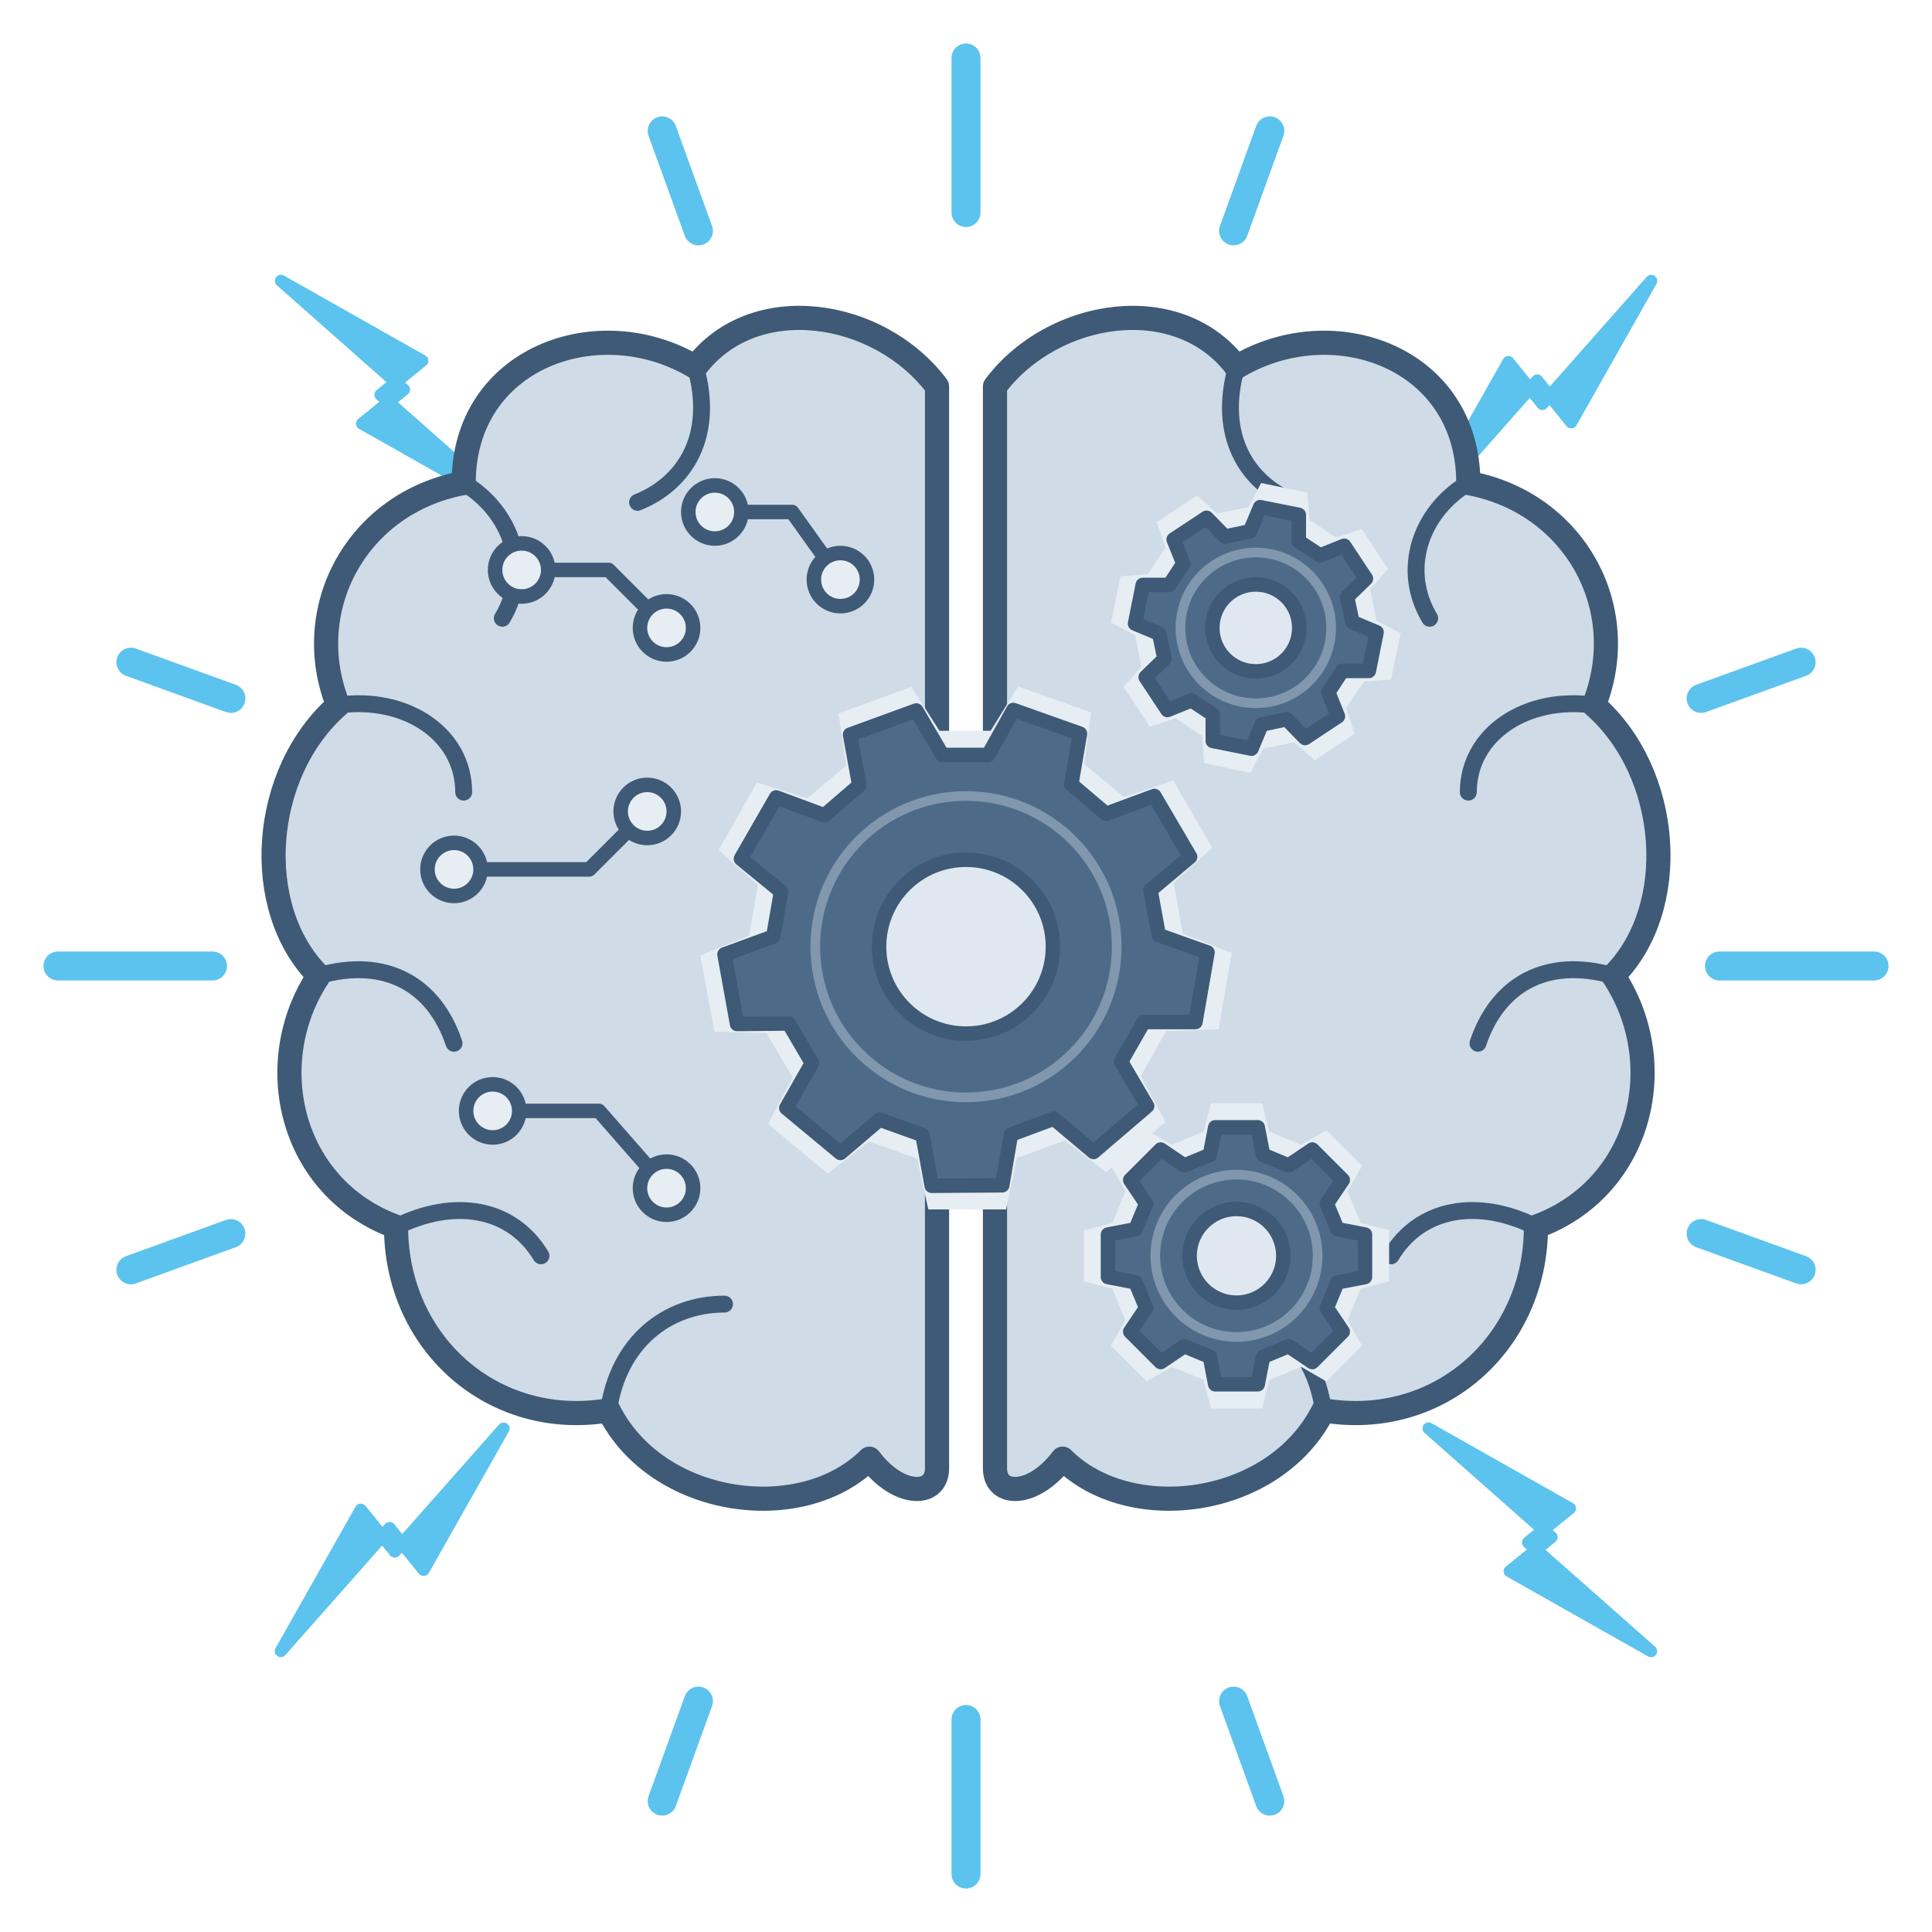
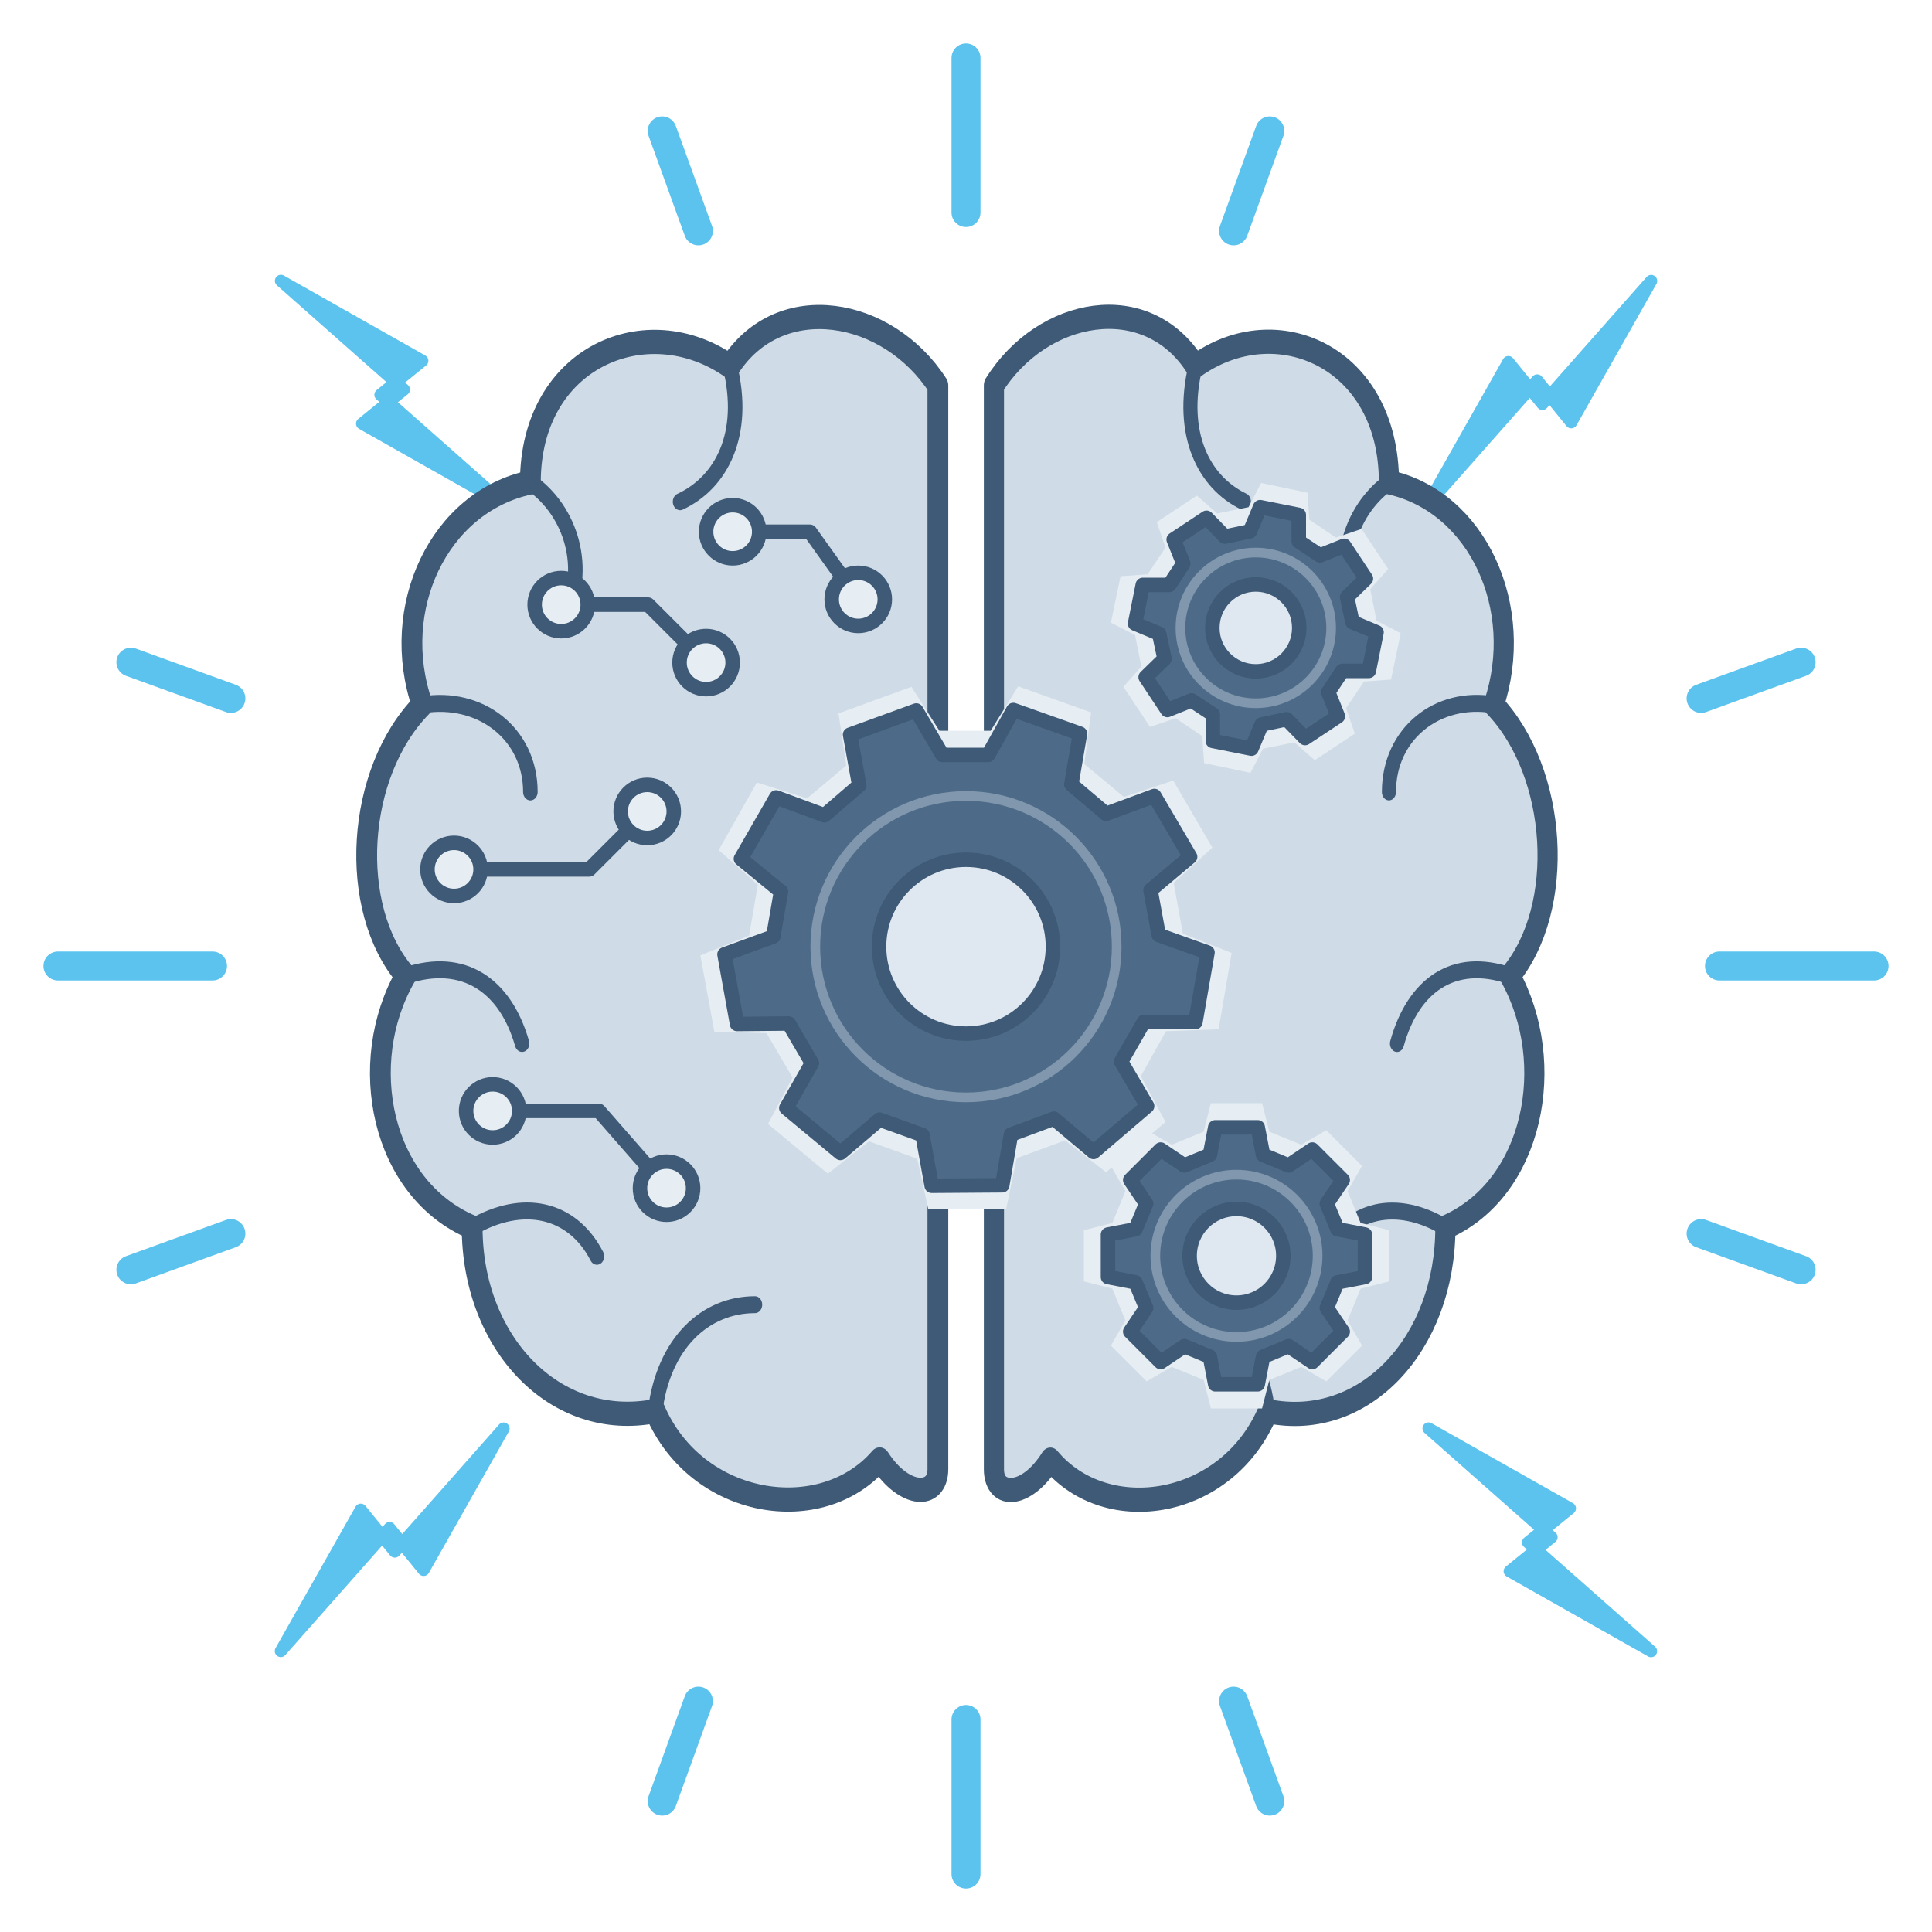
- <svg xmlns="http://www.w3.org/2000/svg" viewBox="0 0 400 400" width="400" height="400">
-   <g stroke="#5cc3ee" stroke-width="6" stroke-linecap="round">
-     <line x1="200.0" y1="44.0" x2="200.0" y2="12.0" />
-     <line x1="144.6" y1="47.8" x2="137.1" y2="27.1" />
-     <line x1="255.4" y1="47.8" x2="262.9" y2="27.1" />
-     <line x1="356.0" y1="200.0" x2="388.0" y2="200.0" />
-     <line x1="352.2" y1="144.6" x2="372.9" y2="137.1" />
-     <line x1="352.2" y1="255.4" x2="372.9" y2="262.9" />
-     <line x1="200.0" y1="356.0" x2="200.0" y2="388.0" />
-     <line x1="255.4" y1="352.2" x2="262.9" y2="372.9" />
-     <line x1="144.6" y1="352.2" x2="137.1" y2="372.9" />
-     <line x1="44.0" y1="200.0" x2="12.0" y2="200.0" />
-     <line x1="47.8" y1="255.4" x2="27.1" y2="262.9" />
-     <line x1="47.8" y1="144.6" x2="27.1" y2="137.1" />
+ <svg xmlns="http://www.w3.org/2000/svg" viewBox="0 0 400 400" width="400" height="400" version="1.1" id="svg132">
+   <defs id="defs136" />
+   <g stroke="#5cc3ee" stroke-width="6" stroke-linecap="round" id="g28">
+     <line x1="200.0" y1="44.0" x2="200.0" y2="12.0" id="line4" />
+     <line x1="144.6" y1="47.8" x2="137.1" y2="27.1" id="line6" />
+     <line x1="255.4" y1="47.8" x2="262.9" y2="27.1" id="line8" />
+     <line x1="356.0" y1="200.0" x2="388.0" y2="200.0" id="line10" />
+     <line x1="352.2" y1="144.6" x2="372.9" y2="137.1" id="line12" />
+     <line x1="352.2" y1="255.4" x2="372.9" y2="262.9" id="line14" />
+     <line x1="200.0" y1="356.0" x2="200.0" y2="388.0" id="line16" />
+     <line x1="255.4" y1="352.2" x2="262.9" y2="372.9" id="line18" />
+     <line x1="144.6" y1="352.2" x2="137.1" y2="372.9" id="line20" />
+     <line x1="44.0" y1="200.0" x2="12.0" y2="200.0" id="line22" />
+     <line x1="47.8" y1="255.4" x2="27.1" y2="262.9" id="line24" />
+     <line x1="47.8" y1="144.6" x2="27.1" y2="137.1" id="line26" />
  </g>
-   <path d="M-14,-22 L6,-4 L-2,0 L14,22 L-6,4 L2,0 Z" transform="translate(318.8,81.2) rotate(-102.5) scale(1.25)" fill="#5cc3ee" stroke="#5cc3ee" stroke-width="2" stroke-linejoin="round" />
-   <path d="M-14,-22 L6,-4 L-2,0 L14,22 L-6,4 L2,0 Z" transform="translate(318.8,318.8) rotate(-12.5) scale(1.25)" fill="#5cc3ee" stroke="#5cc3ee" stroke-width="2" stroke-linejoin="round" />
-   <path d="M-14,-22 L6,-4 L-2,0 L14,22 L-6,4 L2,0 Z" transform="translate(81.2,318.8) rotate(77.5) scale(1.25)" fill="#5cc3ee" stroke="#5cc3ee" stroke-width="2" stroke-linejoin="round" />
-   <path d="M-14,-22 L6,-4 L-2,0 L14,22 L-6,4 L2,0 Z" transform="translate(81.2,81.2) rotate(167.5) scale(1.25)" fill="#5cc3ee" stroke="#5cc3ee" stroke-width="2" stroke-linejoin="round" />
-   <g transform="translate(-2,-6)">
-     <g>
-       <path d="M196,86 C184,70 158,66 146,82 C126,70 98,80 98,106 C76,110 64,132 72,152 C56,166 54,194 68,208 C56,226 62,252 84,260 C84,284 104,302 128,298 C138,318 168,322 182,308 C188,316 196,316 196,310 Z" fill="#cfdbe6" stroke="#3e5a76" stroke-width="5" stroke-linejoin="round" />
-       <g fill="none" stroke="#3e5a76" stroke-width="3.5" stroke-linecap="round">
-         <path d="M146,82 C150,96 144,106 134,110" />
-         <path d="M98,106 C108,112 112,124 106,134" />
-         <path d="M72,152 C86,150 98,158 98,170" />
-         <path d="M68,208 C82,204 92,210 96,222" />
-         <path d="M84,260 C96,254 108,256 114,266" />
-         <path d="M128,298 C130,284 140,276 152,276" />
+   <path d="M-14,-22 L6,-4 L-2,0 L14,22 L-6,4 L2,0 Z" transform="translate(318.8,81.2) rotate(-102.5) scale(1.25)" fill="#5cc3ee" stroke="#5cc3ee" stroke-width="2" stroke-linejoin="round" id="path30" />
+   <path d="M-14,-22 L6,-4 L-2,0 L14,22 L-6,4 L2,0 Z" transform="translate(318.8,318.8) rotate(-12.5) scale(1.25)" fill="#5cc3ee" stroke="#5cc3ee" stroke-width="2" stroke-linejoin="round" id="path32" />
+   <path d="M-14,-22 L6,-4 L-2,0 L14,22 L-6,4 L2,0 Z" transform="translate(81.2,318.8) rotate(77.5) scale(1.25)" fill="#5cc3ee" stroke="#5cc3ee" stroke-width="2" stroke-linejoin="round" id="path34" />
+   <path d="M-14,-22 L6,-4 L-2,0 L14,22 L-6,4 L2,0 Z" transform="translate(81.2,81.2) rotate(167.5) scale(1.25)" fill="#5cc3ee" stroke="#5cc3ee" stroke-width="2" stroke-linejoin="round" id="path36" />
+   <g transform="translate(-2,-6)" id="g130">
+     <g id="g54" transform="matrix(0.8609255,0,0,1.001462,27.43724,-0.2836667)">
+       <path d="M 196,86 C 184,70 158,66 146,82 126,70 98,80 98,106 c -22,4 -34,26 -26,46 -16,14 -18,42 -4,56 -12,18 -6,44 16,52 0,24 20,42 44,38 10,20 40,24 54,10 6,8 14,8 14,2 z" fill="#cfdbe6" stroke="#3e5a76" stroke-width="5" stroke-linejoin="round" id="path38" />
+       <g fill="none" stroke="#3e5a76" stroke-width="3.5" stroke-linecap="round" id="g52">
+         <path d="m 146,82 c 4,14 -2,24 -12,28" id="path40" />
+         <path d="m 98,106 c 10,6 14,18 8,28" id="path42" />
+         <path d="m 72,152 c 14,-2 26,6 26,18" id="path44" />
+         <path d="m 68,208 c 14,-4 24,2 28,14" id="path46" />
+         <path d="m 84,260 c 12,-6 24,-4 30,6" id="path48" />
+         <path d="m 128,298 c 2,-14 12,-22 24,-22" id="path50" />
      </g>
    </g>
-     <g transform="translate(404,0) scale(-1,1)">
-       <path d="M196,86 C184,70 158,66 146,82 C126,70 98,80 98,106 C76,110 64,132 72,152 C56,166 54,194 68,208 C56,226 62,252 84,260 C84,284 104,302 128,298 C138,318 168,322 182,308 C188,316 196,316 196,310 Z" fill="#cfdbe6" stroke="#3e5a76" stroke-width="5" stroke-linejoin="round" />
-       <g fill="none" stroke="#3e5a76" stroke-width="3.5" stroke-linecap="round">
-         <path d="M146,82 C150,96 144,106 134,110" />
-         <path d="M98,106 C108,112 112,124 106,134" />
-         <path d="M72,152 C86,150 98,158 98,170" />
-         <path d="M68,208 C82,204 92,210 96,222" />
-         <path d="M84,260 C96,254 108,256 114,266" />
-         <path d="M128,298 C130,284 140,276 152,276" />
+     <g transform="matrix(-0.8345513,0,0,1.001753,371.3534,-0.3401094)" id="g72">
+       <path d="M 196,86 C 184,70 158,66 146,82 126,70 98,80 98,106 c -22,4 -34,26 -26,46 -16,14 -18,42 -4,56 -12,18 -6,44 16,52 0,24 20,42 44,38 10,20 40,24 54,10 6,8 14,8 14,2 z" fill="#cfdbe6" stroke="#3e5a76" stroke-width="5" stroke-linejoin="round" id="path56" />
+       <g fill="none" stroke="#3e5a76" stroke-width="3.5" stroke-linecap="round" id="g70">
+         <path d="m 146,82 c 4,14 -2,24 -12,28" id="path58" />
+         <path d="m 98,106 c 10,6 14,18 8,28" id="path60" />
+         <path d="m 72,152 c 14,-2 26,6 26,18" id="path62" />
+         <path d="m 68,208 c 14,-4 24,2 28,14" id="path64" />
+         <path d="m 84,260 c 12,-6 24,-4 30,6" id="path66" />
+         <path d="m 128,298 c 2,-14 12,-22 24,-22" id="path68" />
      </g>
    </g>
-     <g stroke="#3e5a76" stroke-width="3" stroke-linecap="round" stroke-linejoin="round">
-       <polyline points="110,124 128,124 140,136" fill="none" />
-       <circle cx="110" cy="124" r="5.5" fill="#e6edf3" />
-       <circle cx="140" cy="136" r="5.5" fill="#e6edf3" />
-       <polyline points="96,186 124,186 136,174" fill="none" />
-       <circle cx="96" cy="186" r="5.5" fill="#e6edf3" />
-       <circle cx="136" cy="174" r="5.5" fill="#e6edf3" />
-       <polyline points="104,236 126,236 140,252" fill="none" />
-       <circle cx="104" cy="236" r="5.5" fill="#e6edf3" />
-       <circle cx="140" cy="252" r="5.5" fill="#e6edf3" />
-       <polyline points="150,112 166,112 176,126" fill="none" />
-       <circle cx="150" cy="112" r="5.5" fill="#e6edf3" />
-       <circle cx="176" cy="126" r="5.5" fill="#e6edf3" />
+     <g stroke="#3e5a76" stroke-width="3" stroke-linecap="round" stroke-linejoin="round" id="g98">
+       <polyline points="110,124 128,124 140,136" fill="none" id="polyline74" transform="translate(8.19012,7.184417)" />
+       <circle cx="118.19" cy="131.184" r="5.5" fill="#e6edf3" id="circle76" />
+       <circle cx="148.19" cy="143.184" r="5.5" fill="#e6edf3" id="circle78" />
+       <polyline points="96,186 124,186 136,174" fill="none" id="polyline80" />
+       <circle cx="96" cy="186" r="5.5" fill="#e6edf3" id="circle82" />
+       <circle cx="136" cy="174" r="5.5" fill="#e6edf3" id="circle84" />
+       <polyline points="104,236 126,236 140,252" fill="none" id="polyline86" />
+       <circle cx="104" cy="236" r="5.5" fill="#e6edf3" id="circle88" />
+       <circle cx="140" cy="252" r="5.5" fill="#e6edf3" id="circle90" />
+       <polyline points="150,112 166,112 176,126" fill="none" id="polyline92" transform="translate(3.69143,4.09217)" />
+       <circle cx="153.691" cy="116.092" r="5.5" fill="#e6edf3" id="circle94" />
+       <circle cx="179.691" cy="130.092" r="5.5" fill="#e6edf3" id="circle96" />
    </g>
-     <g>
-       <path d="M246.9,199.3 L257.0,203.3 L254.3,219.1 L243.4,219.5 L238.2,228.8 L243.3,238.3 L231.0,248.7 L222.5,242.1 L212.5,245.8 L210.3,256.4 L194.2,256.4 L191.9,245.9 L181.9,242.3 L173.4,249.0 L161.0,238.7 L166.1,229.1 L160.7,219.9 L149.9,219.6 L147.0,203.8 L157.1,199.7 L158.9,189.2 L150.8,182.0 L158.7,168.0 L169.1,171.3 L177.2,164.5 L175.6,153.7 L190.7,148.2 L196.5,157.3 L207.1,157.3 L212.8,148.1 L227.9,153.5 L226.5,164.2 L234.7,171.0 L244.9,167.6 L253.0,181.5 L245.0,188.8 Z" fill="#e6edf3" stroke="none" />
-       <path d="M241.9,199.6 L252.0,203.2 L249.5,217.6 L238.8,217.6 L234.1,225.8 L239.5,235.0 L228.4,244.5 L220.2,237.6 L211.3,240.9 L209.5,251.4 L194.9,251.5 L193.0,241.0 L184.1,237.8 L176.0,244.7 L164.8,235.4 L170.1,226.1 L165.3,217.9 L154.6,218.0 L152.0,203.6 L162.1,199.9 L163.7,190.6 L155.4,183.8 L162.7,171.1 L172.7,174.8 L179.9,168.6 L178.0,158.1 L191.7,153.1 L197.1,162.3 L206.6,162.3 L211.8,153.0 L225.6,157.9 L223.8,168.4 L231.0,174.5 L241.0,170.8 L248.4,183.4 L240.2,190.3 Z" fill="#4d6b88" stroke="#3e5a76" stroke-width="3" stroke-linejoin="round" />
-       <circle cx="202" cy="202" r="31.2" fill="none" stroke="#dfe8f0" stroke-opacity=".35" stroke-width="2" />
-       <circle cx="202" cy="202" r="18.0" fill="#dfe8f0" stroke="#3e5a76" stroke-width="3" />
+     <g id="g108">
+       <path d="M246.9,199.3 L257.0,203.3 L254.3,219.1 L243.4,219.5 L238.2,228.8 L243.3,238.3 L231.0,248.7 L222.5,242.1 L212.5,245.8 L210.3,256.4 L194.2,256.4 L191.9,245.9 L181.9,242.3 L173.4,249.0 L161.0,238.7 L166.1,229.1 L160.7,219.9 L149.9,219.6 L147.0,203.8 L157.1,199.7 L158.9,189.2 L150.8,182.0 L158.7,168.0 L169.1,171.3 L177.2,164.5 L175.6,153.7 L190.7,148.2 L196.5,157.3 L207.1,157.3 L212.8,148.1 L227.9,153.5 L226.5,164.2 L234.7,171.0 L244.9,167.6 L253.0,181.5 L245.0,188.8 Z" fill="#e6edf3" stroke="none" id="path100" />
+       <path d="M241.9,199.6 L252.0,203.2 L249.5,217.6 L238.8,217.6 L234.1,225.8 L239.5,235.0 L228.4,244.5 L220.2,237.6 L211.3,240.9 L209.5,251.4 L194.9,251.5 L193.0,241.0 L184.1,237.8 L176.0,244.7 L164.8,235.4 L170.1,226.1 L165.3,217.9 L154.6,218.0 L152.0,203.6 L162.1,199.9 L163.7,190.6 L155.4,183.8 L162.7,171.1 L172.7,174.8 L179.9,168.6 L178.0,158.1 L191.7,153.1 L197.1,162.3 L206.6,162.3 L211.8,153.0 L225.6,157.9 L223.8,168.4 L231.0,174.5 L241.0,170.8 L248.4,183.4 L240.2,190.3 Z" fill="#4d6b88" stroke="#3e5a76" stroke-width="3" stroke-linejoin="round" id="path102" />
+       <circle cx="202" cy="202" r="31.2" fill="none" stroke="#dfe8f0" stroke-opacity=".35" stroke-width="2" id="circle104" />
+       <circle cx="202" cy="202" r="18.0" fill="#dfe8f0" stroke="#3e5a76" stroke-width="3" id="circle106" />
    </g>
-     <g>
-       <path d="M287.0,134.5 L292.0,137.1 L290.0,146.7 L284.4,147.1 L280.7,152.6 L282.5,157.9 L274.2,163.4 L270.0,159.7 L263.5,161.0 L260.9,166.0 L251.3,164.0 L250.9,158.4 L245.4,154.7 L240.1,156.5 L234.6,148.2 L238.3,144.0 L237.0,137.5 L232.0,134.9 L234.0,125.3 L239.6,124.9 L243.3,119.4 L241.5,114.1 L249.8,108.6 L254.0,112.3 L260.5,111.0 L263.1,106.0 L272.7,108.0 L273.1,113.6 L278.6,117.3 L283.9,115.5 L289.4,123.8 L285.7,128.0 Z" fill="#e6edf3" stroke="none" />
-       <path d="M282.0,134.8 L287.0,136.9 L285.4,144.9 L279.9,144.9 L277.0,149.3 L279.0,154.3 L272.2,158.8 L268.4,154.9 L263.2,156.0 L261.1,161.0 L253.1,159.4 L253.1,153.9 L248.7,151.0 L243.7,153.0 L239.2,146.2 L243.1,142.4 L242.0,137.2 L237.0,135.1 L238.6,127.1 L244.1,127.1 L247.0,122.7 L245.0,117.7 L251.8,113.2 L255.6,117.1 L260.8,116.0 L262.9,111.0 L270.9,112.6 L270.9,118.1 L275.3,121.0 L280.3,119.0 L284.8,125.8 L280.9,129.6 Z" fill="#4d6b88" stroke="#3e5a76" stroke-width="3" stroke-linejoin="round" />
-       <circle cx="262" cy="136" r="15.6" fill="none" stroke="#dfe8f0" stroke-opacity=".35" stroke-width="2" />
-       <circle cx="262" cy="136" r="9.0" fill="#dfe8f0" stroke="#3e5a76" stroke-width="3" />
+     <g id="g118">
+       <path d="M287.0,134.5 L292.0,137.1 L290.0,146.7 L284.4,147.1 L280.7,152.6 L282.5,157.9 L274.2,163.4 L270.0,159.7 L263.5,161.0 L260.9,166.0 L251.3,164.0 L250.9,158.4 L245.4,154.7 L240.1,156.5 L234.6,148.2 L238.3,144.0 L237.0,137.5 L232.0,134.9 L234.0,125.3 L239.6,124.9 L243.3,119.4 L241.5,114.1 L249.8,108.6 L254.0,112.3 L260.5,111.0 L263.1,106.0 L272.7,108.0 L273.1,113.6 L278.6,117.3 L283.9,115.5 L289.4,123.8 L285.7,128.0 Z" fill="#e6edf3" stroke="none" id="path110" />
+       <path d="M282.0,134.8 L287.0,136.9 L285.4,144.9 L279.9,144.9 L277.0,149.3 L279.0,154.3 L272.2,158.8 L268.4,154.9 L263.2,156.0 L261.1,161.0 L253.1,159.4 L253.1,153.9 L248.7,151.0 L243.7,153.0 L239.2,146.2 L243.1,142.4 L242.0,137.2 L237.0,135.1 L238.6,127.1 L244.1,127.1 L247.0,122.7 L245.0,117.7 L251.8,113.2 L255.6,117.1 L260.8,116.0 L262.9,111.0 L270.9,112.6 L270.9,118.1 L275.3,121.0 L280.3,119.0 L284.8,125.8 L280.9,129.6 Z" fill="#4d6b88" stroke="#3e5a76" stroke-width="3" stroke-linejoin="round" id="path112" />
+       <circle cx="262" cy="136" r="15.6" fill="none" stroke="#dfe8f0" stroke-opacity=".35" stroke-width="2" id="circle114" />
+       <circle cx="262" cy="136" r="9.0" fill="#dfe8f0" stroke="#3e5a76" stroke-width="3" id="circle116" />
    </g>
-     <g>
-       <path d="M283.7,259.2 L289.6,260.7 L289.6,271.3 L283.7,272.8 L281.0,279.4 L284.0,284.6 L276.6,292.0 L271.4,289.0 L264.8,291.7 L263.3,297.6 L252.7,297.6 L251.2,291.7 L244.6,289.0 L239.4,292.0 L232.0,284.6 L235.0,279.4 L232.3,272.8 L226.4,271.3 L226.4,260.7 L232.3,259.2 L235.0,252.6 L232.0,247.4 L239.4,240.0 L244.6,243.0 L251.2,240.3 L252.7,234.4 L263.3,234.4 L264.8,240.3 L271.4,243.0 L276.6,240.0 L284.0,247.4 L281.0,252.6 Z" fill="#e6edf3" stroke="none" />
-       <path d="M278.9,260.5 L284.6,261.6 L284.6,270.4 L278.9,271.5 L276.7,276.8 L280.0,281.7 L273.7,288.0 L268.8,284.7 L263.5,286.9 L262.4,292.6 L253.6,292.6 L252.5,286.9 L247.2,284.7 L242.3,288.0 L236.0,281.7 L239.3,276.8 L237.1,271.5 L231.4,270.4 L231.4,261.6 L237.1,260.5 L239.3,255.2 L236.0,250.3 L242.3,244.0 L247.2,247.3 L252.5,245.1 L253.6,239.4 L262.4,239.4 L263.5,245.1 L268.8,247.3 L273.7,244.0 L280.0,250.3 L276.7,255.2 Z" fill="#4d6b88" stroke="#3e5a76" stroke-width="3" stroke-linejoin="round" />
-       <circle cx="258" cy="266" r="16.8" fill="none" stroke="#dfe8f0" stroke-opacity=".35" stroke-width="2" />
-       <circle cx="258" cy="266" r="9.7" fill="#dfe8f0" stroke="#3e5a76" stroke-width="3" />
+     <g id="g128">
+       <path d="M283.7,259.2 L289.6,260.7 L289.6,271.3 L283.7,272.8 L281.0,279.4 L284.0,284.6 L276.6,292.0 L271.4,289.0 L264.8,291.7 L263.3,297.6 L252.7,297.6 L251.2,291.7 L244.6,289.0 L239.4,292.0 L232.0,284.6 L235.0,279.4 L232.3,272.8 L226.4,271.3 L226.4,260.7 L232.3,259.2 L235.0,252.6 L232.0,247.4 L239.4,240.0 L244.6,243.0 L251.2,240.3 L252.7,234.4 L263.3,234.4 L264.8,240.3 L271.4,243.0 L276.6,240.0 L284.0,247.4 L281.0,252.6 Z" fill="#e6edf3" stroke="none" id="path120" />
+       <path d="M278.9,260.5 L284.6,261.6 L284.6,270.4 L278.9,271.5 L276.7,276.8 L280.0,281.7 L273.7,288.0 L268.8,284.7 L263.5,286.9 L262.4,292.6 L253.6,292.6 L252.5,286.9 L247.2,284.7 L242.3,288.0 L236.0,281.7 L239.3,276.8 L237.1,271.5 L231.4,270.4 L231.4,261.6 L237.1,260.5 L239.3,255.2 L236.0,250.3 L242.3,244.0 L247.2,247.3 L252.5,245.1 L253.6,239.4 L262.4,239.4 L263.5,245.1 L268.8,247.3 L273.7,244.0 L280.0,250.3 L276.7,255.2 Z" fill="#4d6b88" stroke="#3e5a76" stroke-width="3" stroke-linejoin="round" id="path122" />
+       <circle cx="258" cy="266" r="16.8" fill="none" stroke="#dfe8f0" stroke-opacity=".35" stroke-width="2" id="circle124" />
+       <circle cx="258" cy="266" r="9.7" fill="#dfe8f0" stroke="#3e5a76" stroke-width="3" id="circle126" />
    </g>
  </g>
</svg>
